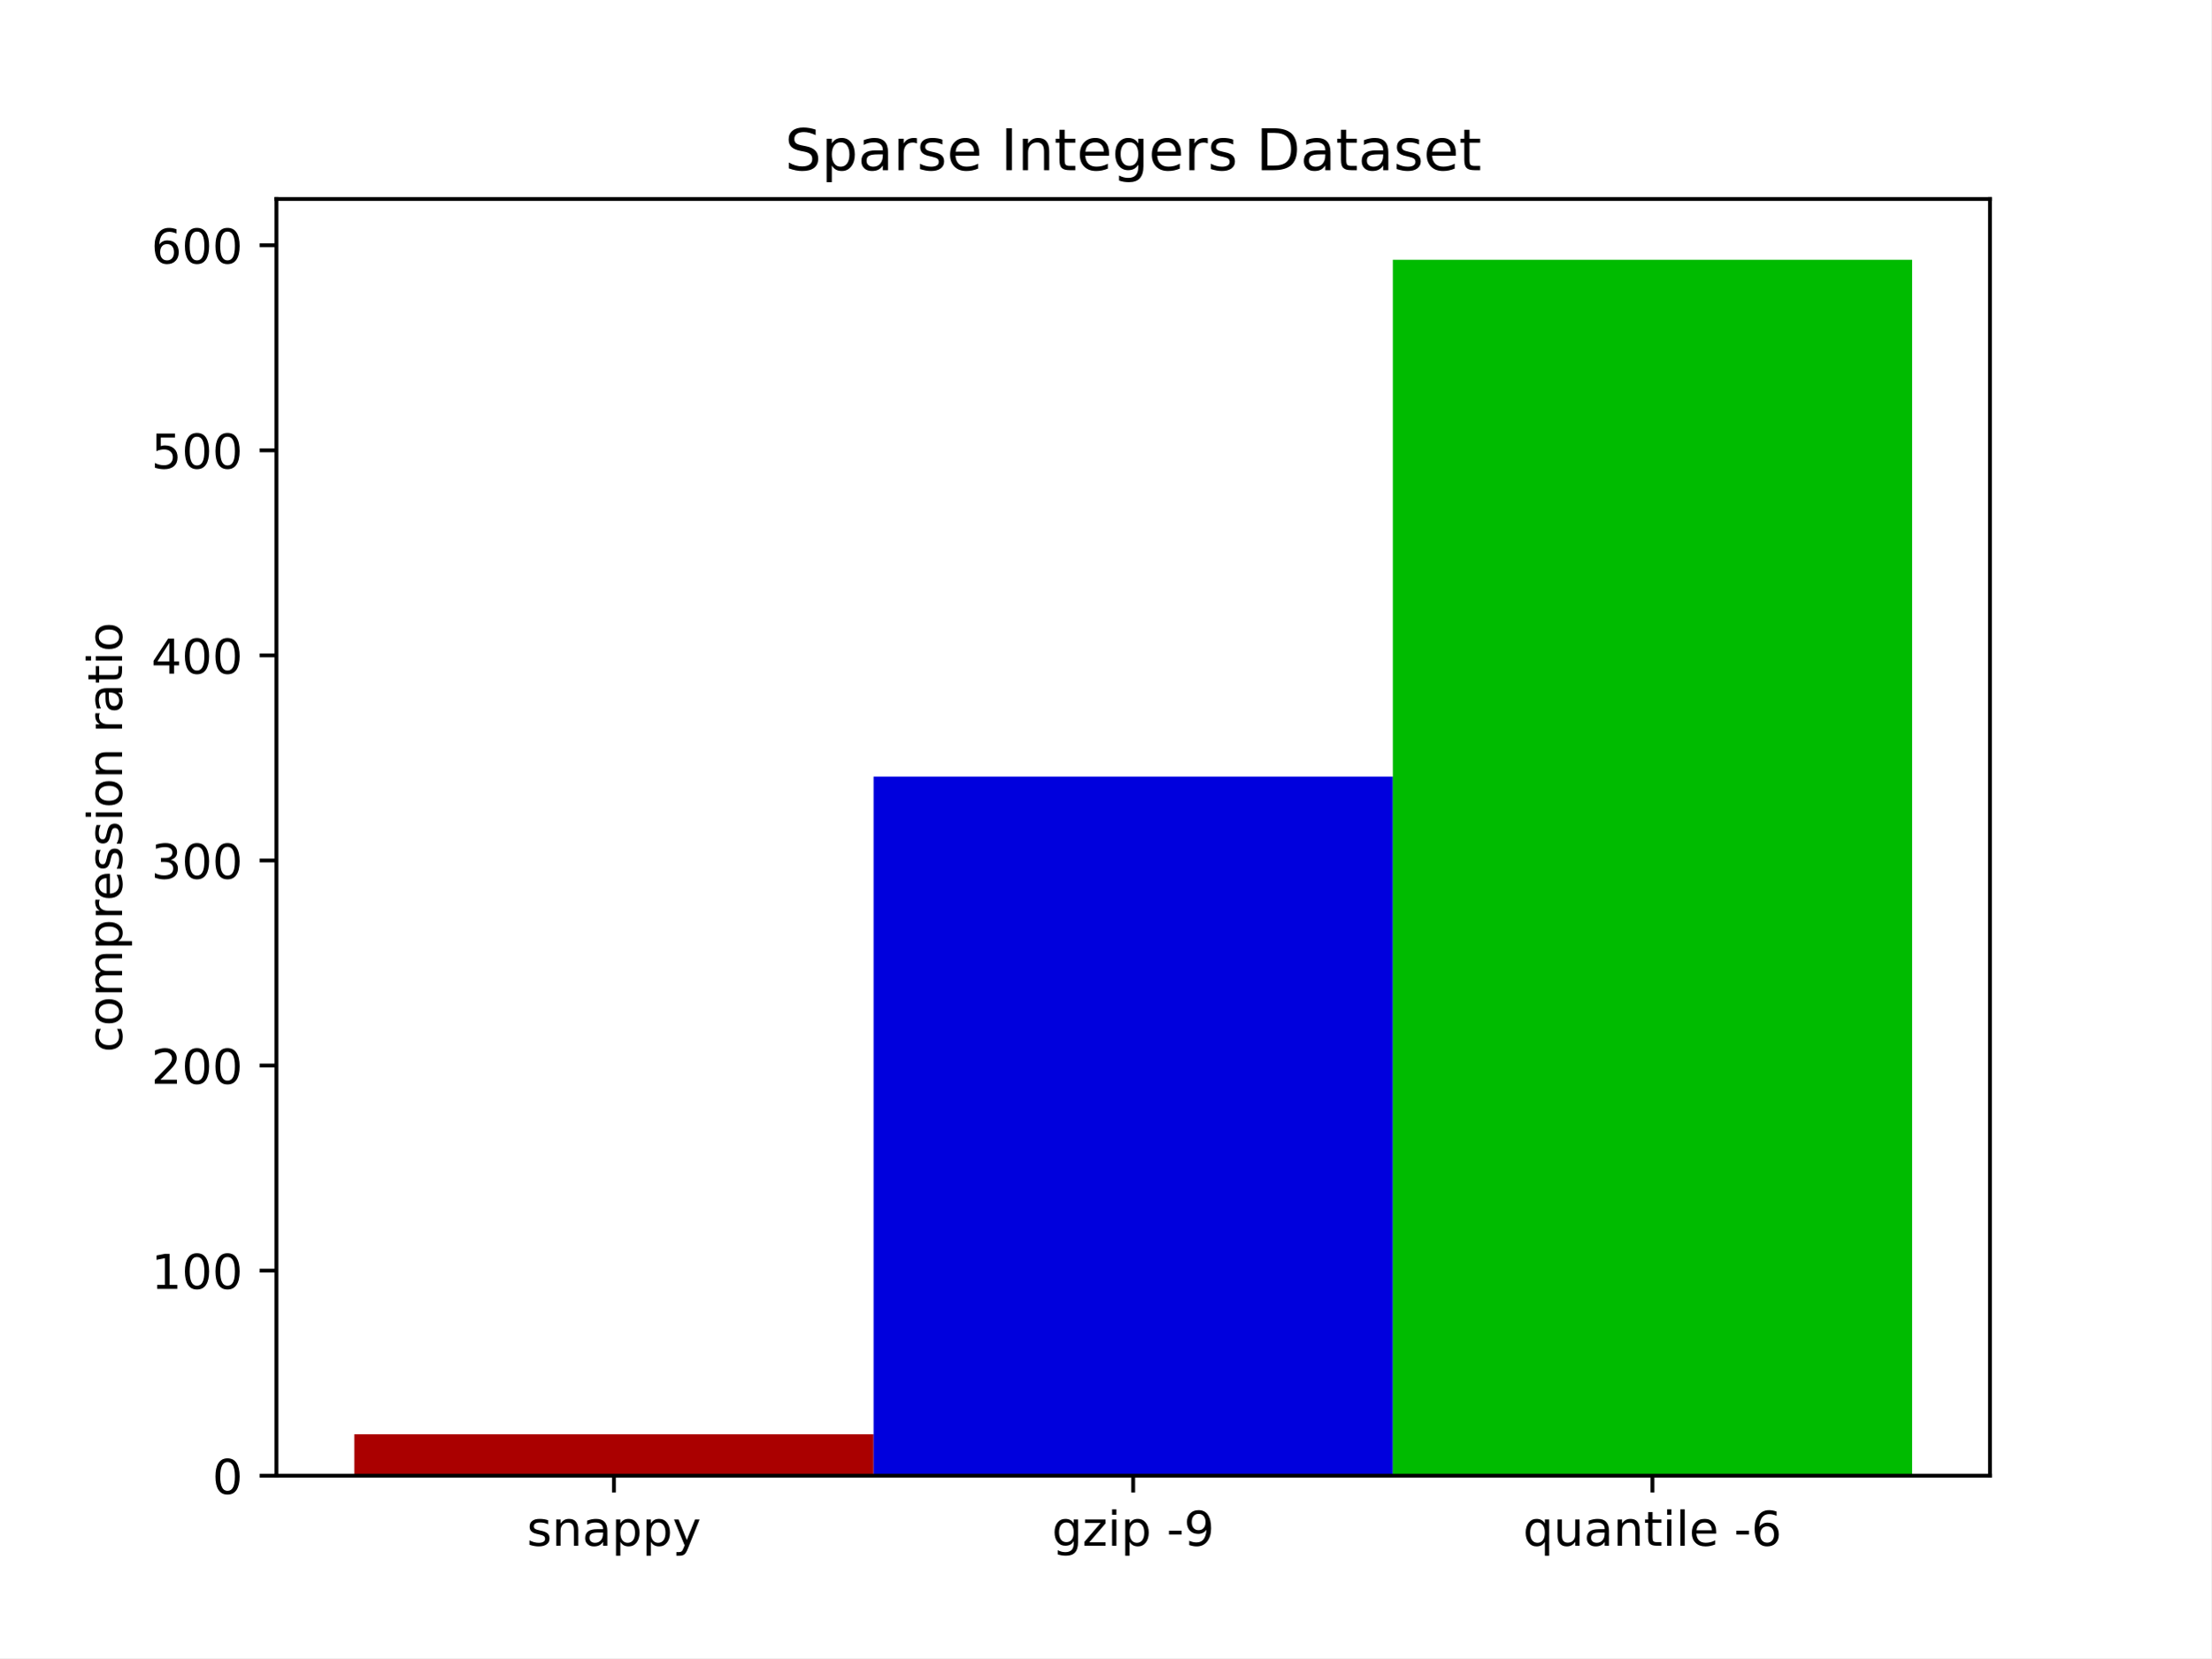
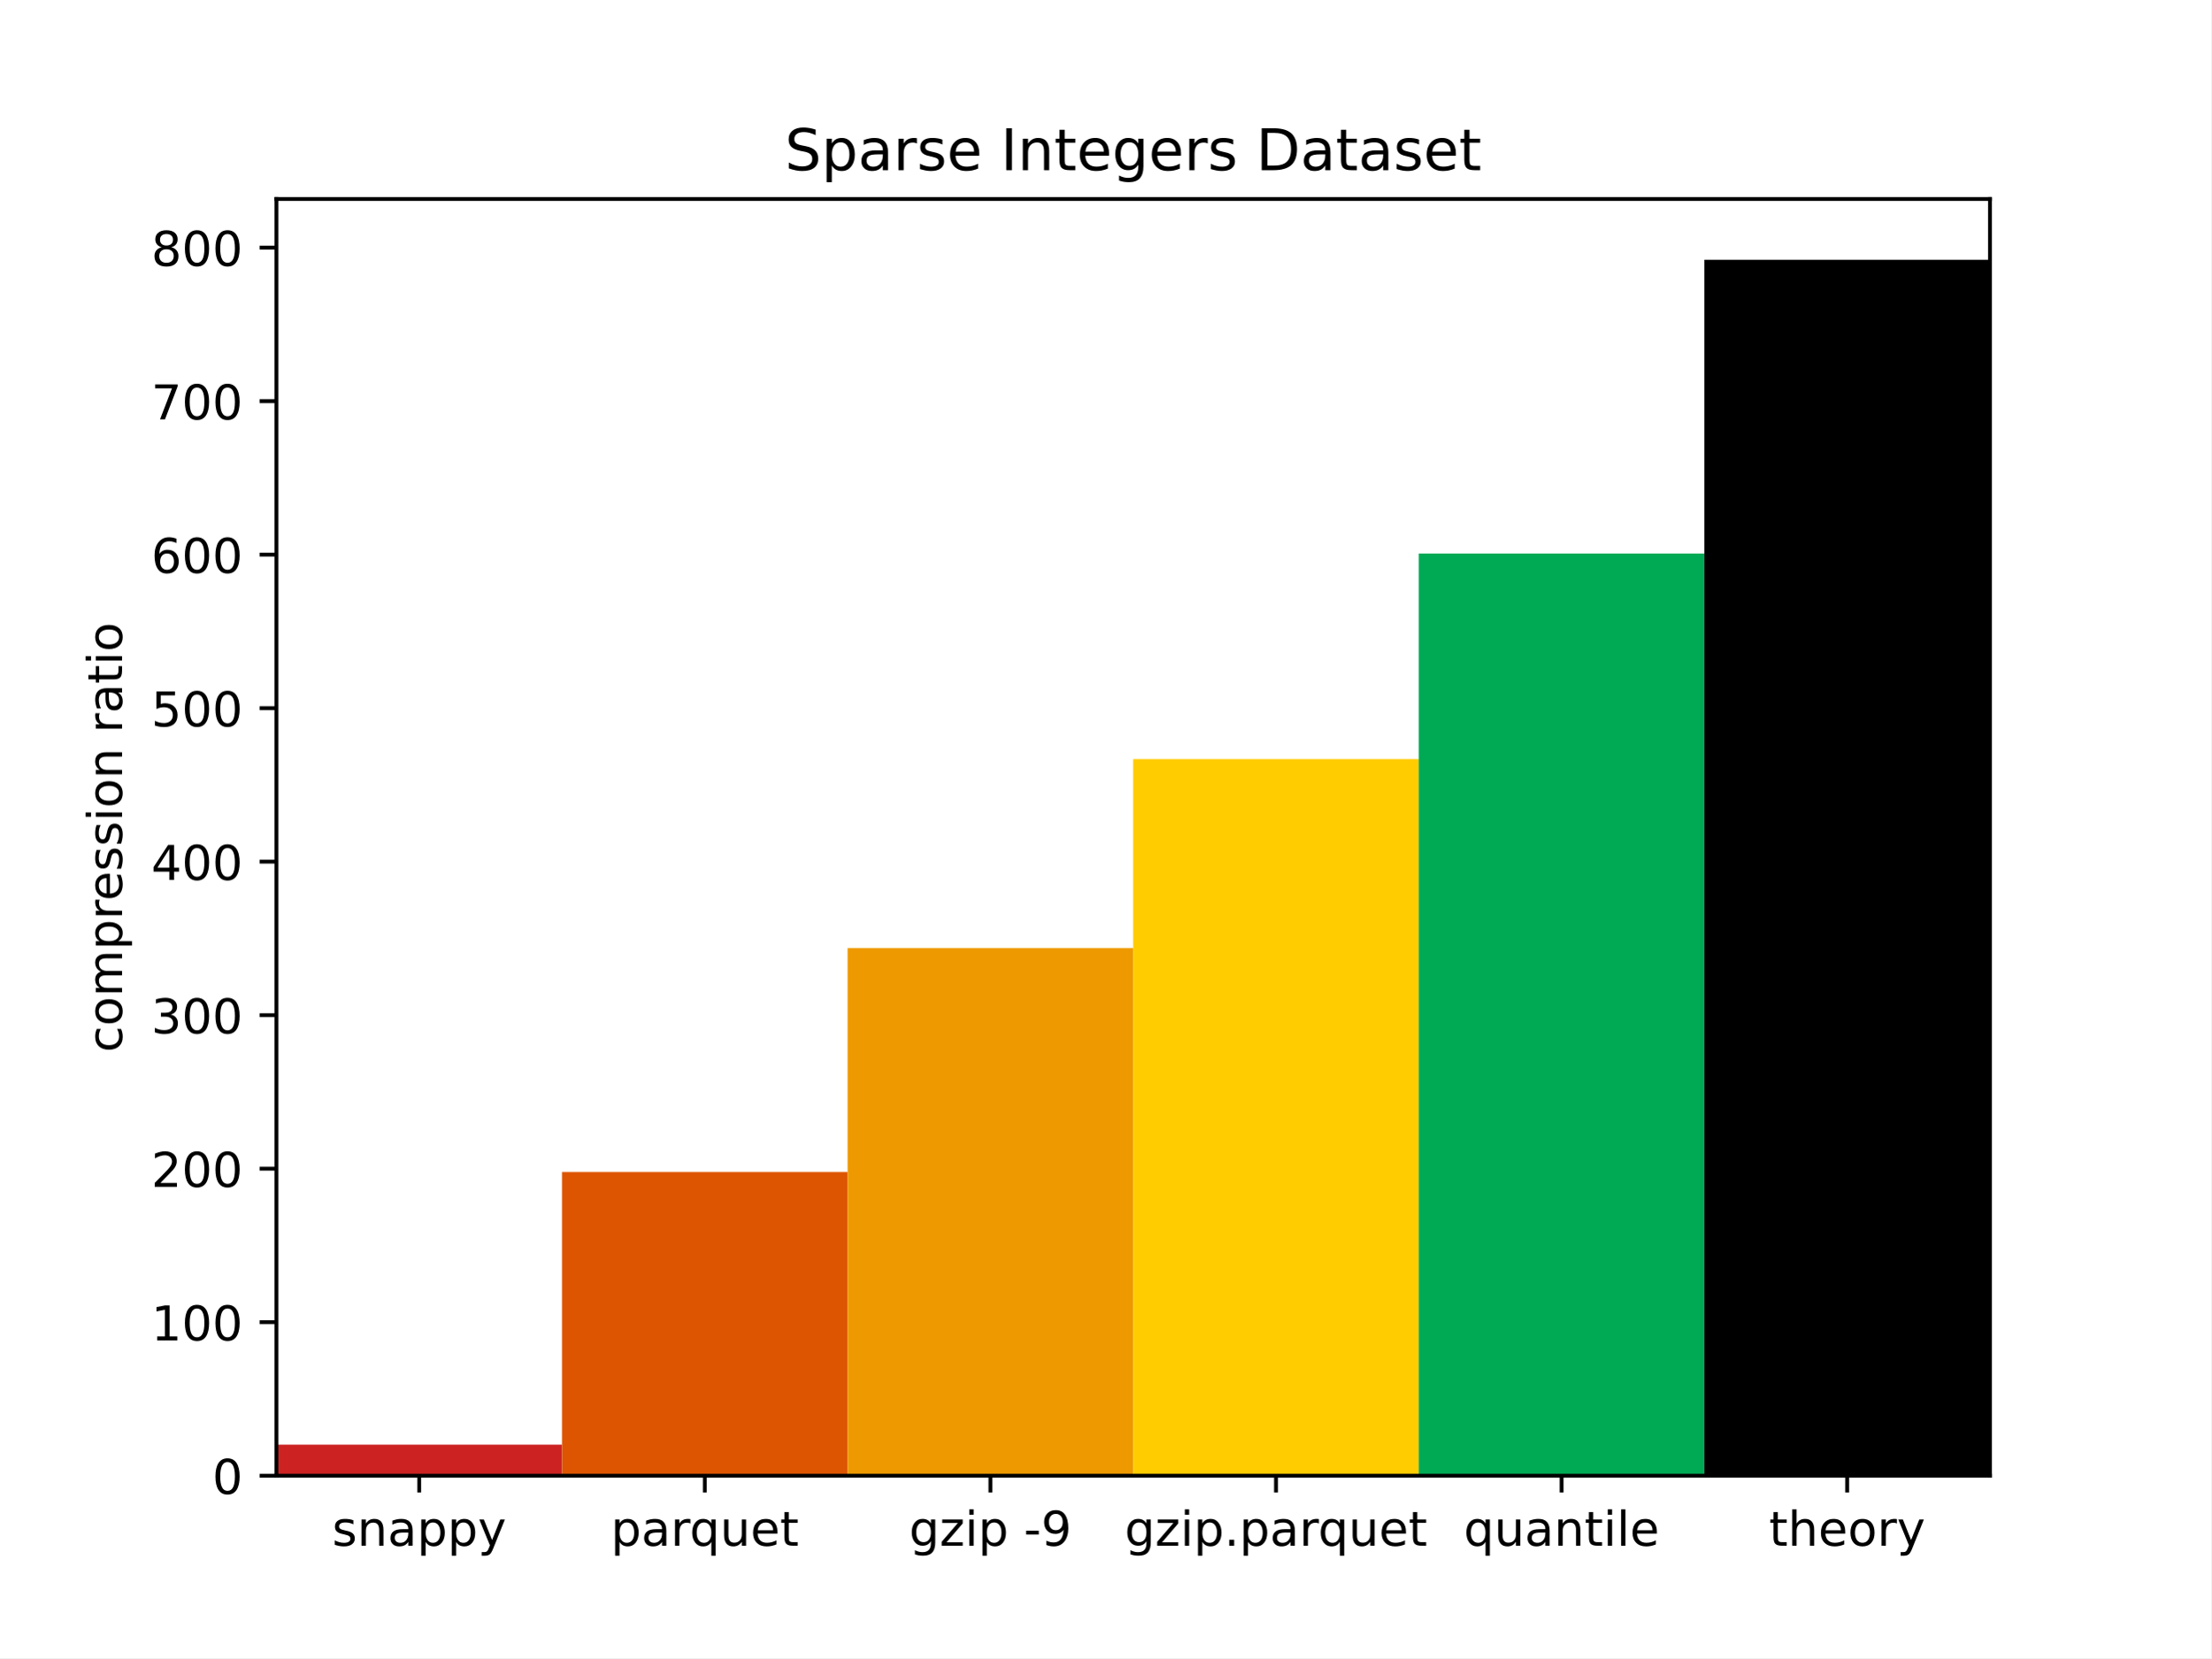
<svg xmlns="http://www.w3.org/2000/svg" xmlns:xlink="http://www.w3.org/1999/xlink" height="345.6pt" version="1.1" viewBox="0 0 460.8 345.6" width="460.8pt">
  <defs>
    <style type="text/css">*{stroke-linecap:butt;stroke-linejoin:round;}</style>
  </defs>
  <g id="figure_1">
    <g id="patch_1">
      <path d="M 0 345.6  L 460.8 345.6  L 460.8 0  L 0 0  z " style="fill:#ffffff;" />
    </g>
    <g id="axes_1">
      <g id="patch_2">
        <path d="M 57.6 307.584  L 414.72 307.584  L 414.72 41.472  L 57.6 41.472  z " style="fill:#ffffff;" />
      </g>
      <g id="patch_3">
-         <path clip-path="url(#pa00a9feb8c)" d="M 73.833 307.584  L 182.051 307.584  L 182.051 298.94  L 73.833 298.94  z " style="fill:#aa0000;" />
+         <path clip-path="url(#p5012a40f39)" d="M 57.6 307.584  L 117.12 307.584  L 117.12 301.109  L 57.6 301.109  z " style="fill:#cc2222;" />
      </g>
      <g id="patch_4">
-         <path clip-path="url(#pa00a9feb8c)" d="M 182.051 307.584  L 290.269 307.584  L 290.269 161.868  L 182.051 161.868  z " style="fill:#0000dd;" />
+         <path clip-path="url(#p5012a40f39)" d="M 117.12 307.584  L 176.64 307.584  L 176.64 244.285  L 117.12 244.285  z " style="fill:#dd5500;" />
      </g>
      <g id="patch_5">
-         <path clip-path="url(#pa00a9feb8c)" d="M 290.269 307.584  L 398.487 307.584  L 398.487 54.144  L 290.269 54.144  z " style="fill:#00bb00;" />
+         <path clip-path="url(#p5012a40f39)" d="M 176.64 307.584  L 236.16 307.584  L 236.16 197.62  L 176.64 197.62  z " style="fill:#ee9900;" />
+       </g>
+       <g id="patch_6">
+         <path clip-path="url(#p5012a40f39)" d="M 236.16 307.584  L 295.68 307.584  L 295.68 158.223  L 236.16 158.223  z " style="fill:#ffcc00;" />
+       </g>
+       <g id="patch_7">
+         <path clip-path="url(#p5012a40f39)" d="M 295.68 307.584  L 355.2 307.584  L 355.2 115.368  L 295.68 115.368  z " style="fill:#00aa55;" />
+       </g>
+       <g id="patch_8">
+         <path clip-path="url(#p5012a40f39)" d="M 355.2 307.584  L 414.72 307.584  L 414.72 54.144  L 355.2 54.144  z " />
      </g>
      <g id="matplotlib.axis_1">
        <g id="xtick_1">
          <g id="line2d_1">
            <defs>
-               <path d="M 0 0  L 0 3.5  " id="me9a89aac92" style="stroke:#000000;stroke-width:0.8;" />
+               <path d="M 0 0  L 0 3.5  " id="ma96f43f5fe" style="stroke:#000000;stroke-width:0.8;" />
            </defs>
            <g>
-               <use style="stroke:#000000;stroke-width:0.8;" x="127.942" xlink:href="#me9a89aac92" y="307.584" />
+               <use style="stroke:#000000;stroke-width:0.8;" x="87.36" xlink:href="#ma96f43f5fe" y="307.584" />
            </g>
          </g>
          <g id="text_1">
-             <g transform="translate(109.7965 322.1824)scale(0.1 -0.1)">
+             <g transform="translate(69.21469 322.1824)scale(0.1 -0.1)">
              <defs>
                <path d="M 2834 3397  L 2834 2853  Q 2591 2978 2328 3040  Q 2066 3103 1784 3103  Q 1356 3103 1142 2972  Q 928 2841 928 2578  Q 928 2378 1081 2264  Q 1234 2150 1697 2047  L 1894 2003  Q 2506 1872 2764 1633  Q 3022 1394 3022 966  Q 3022 478 2636 193  Q 2250 -91 1575 -91  Q 1294 -91 989 -36  Q 684 19 347 128  L 347 722  Q 666 556 975 473  Q 1284 391 1588 391  Q 1994 391 2212 530  Q 2431 669 2431 922  Q 2431 1156 2273 1281  Q 2116 1406 1581 1522  L 1381 1569  Q 847 1681 609 1914  Q 372 2147 372 2553  Q 372 3047 722 3315  Q 1072 3584 1716 3584  Q 2034 3584 2315 3537  Q 2597 3491 2834 3397  z " id="DejaVuSans-73" transform="scale(0.015625)" />
                <path d="M 3513 2113  L 3513 0  L 2938 0  L 2938 2094  Q 2938 2591 2744 2837  Q 2550 3084 2163 3084  Q 1697 3084 1428 2787  Q 1159 2491 1159 1978  L 1159 0  L 581 0  L 581 3500  L 1159 3500  L 1159 2956  Q 1366 3272 1645 3428  Q 1925 3584 2291 3584  Q 2894 3584 3203 3211  Q 3513 2838 3513 2113  z " id="DejaVuSans-6e" transform="scale(0.015625)" />
                <path d="M 2194 1759  Q 1497 1759 1228 1600  Q 959 1441 959 1056  Q 959 750 1161 570  Q 1363 391 1709 391  Q 2188 391 2477 730  Q 2766 1069 2766 1631  L 2766 1759  L 2194 1759  z M 3341 1997  L 3341 0  L 2766 0  L 2766 531  Q 2569 213 2275 61  Q 1981 -91 1556 -91  Q 1019 -91 701 211  Q 384 513 384 1019  Q 384 1609 779 1909  Q 1175 2209 1959 2209  L 2766 2209  L 2766 2266  Q 2766 2663 2505 2880  Q 2244 3097 1772 3097  Q 1472 3097 1187 3025  Q 903 2953 641 2809  L 641 3341  Q 956 3463 1253 3523  Q 1550 3584 1831 3584  Q 2591 3584 2966 3190  Q 3341 2797 3341 1997  z " id="DejaVuSans-61" transform="scale(0.015625)" />
                <path d="M 1159 525  L 1159 -1331  L 581 -1331  L 581 3500  L 1159 3500  L 1159 2969  Q 1341 3281 1617 3432  Q 1894 3584 2278 3584  Q 2916 3584 3314 3078  Q 3713 2572 3713 1747  Q 3713 922 3314 415  Q 2916 -91 2278 -91  Q 1894 -91 1617 61  Q 1341 213 1159 525  z M 3116 1747  Q 3116 2381 2855 2742  Q 2594 3103 2138 3103  Q 1681 3103 1420 2742  Q 1159 2381 1159 1747  Q 1159 1113 1420 752  Q 1681 391 2138 391  Q 2594 391 2855 752  Q 3116 1113 3116 1747  z " id="DejaVuSans-70" transform="scale(0.015625)" />
                <path d="M 2059 -325  Q 1816 -950 1584 -1140  Q 1353 -1331 966 -1331  L 506 -1331  L 506 -850  L 844 -850  Q 1081 -850 1212 -737  Q 1344 -625 1503 -206  L 1606 56  L 191 3500  L 800 3500  L 1894 763  L 2988 3500  L 3597 3500  L 2059 -325  z " id="DejaVuSans-79" transform="scale(0.015625)" />
              </defs>
              <use xlink:href="#DejaVuSans-73" />
              <use x="52.1" xlink:href="#DejaVuSans-6e" />
              <use x="115.479" xlink:href="#DejaVuSans-61" />
              <use x="176.758" xlink:href="#DejaVuSans-70" />
              <use x="240.234" xlink:href="#DejaVuSans-70" />
              <use x="303.711" xlink:href="#DejaVuSans-79" />
            </g>
          </g>
        </g>
        <g id="xtick_2">
          <g id="line2d_2">
            <g>
-               <use style="stroke:#000000;stroke-width:0.8;" x="236.16" xlink:href="#me9a89aac92" y="307.584" />
+               <use style="stroke:#000000;stroke-width:0.8;" x="146.88" xlink:href="#ma96f43f5fe" y="307.584" />
            </g>
          </g>
          <g id="text_2">
-             <g transform="translate(219.2241 322.1824)scale(0.1 -0.1)">
+             <g transform="translate(127.2941 322.1824)scale(0.1 -0.1)">
+               <defs>
+                 <path d="M 2631 2963  Q 2534 3019 2420 3045  Q 2306 3072 2169 3072  Q 1681 3072 1420 2755  Q 1159 2438 1159 1844  L 1159 0  L 581 0  L 581 3500  L 1159 3500  L 1159 2956  Q 1341 3275 1631 3429  Q 1922 3584 2338 3584  Q 2397 3584 2469 3576  Q 2541 3569 2628 3553  L 2631 2963  z " id="DejaVuSans-72" transform="scale(0.015625)" />
+                 <path d="M 947 1747  Q 947 1113 1208 752  Q 1469 391 1925 391  Q 2381 391 2643 752  Q 2906 1113 2906 1747  Q 2906 2381 2643 2742  Q 2381 3103 1925 3103  Q 1469 3103 1208 2742  Q 947 2381 947 1747  z M 2906 525  Q 2725 213 2448 61  Q 2172 -91 1784 -91  Q 1150 -91 751 415  Q 353 922 353 1747  Q 353 2572 751 3078  Q 1150 3584 1784 3584  Q 2172 3584 2448 3432  Q 2725 3281 2906 2969  L 2906 3500  L 3481 3500  L 3481 -1331  L 2906 -1331  L 2906 525  z " id="DejaVuSans-71" transform="scale(0.015625)" />
+                 <path d="M 544 1381  L 544 3500  L 1119 3500  L 1119 1403  Q 1119 906 1312 657  Q 1506 409 1894 409  Q 2359 409 2629 706  Q 2900 1003 2900 1516  L 2900 3500  L 3475 3500  L 3475 0  L 2900 0  L 2900 538  Q 2691 219 2414 64  Q 2138 -91 1772 -91  Q 1169 -91 856 284  Q 544 659 544 1381  z M 1991 3584  L 1991 3584  z " id="DejaVuSans-75" transform="scale(0.015625)" />
+                 <path d="M 3597 1894  L 3597 1613  L 953 1613  Q 991 1019 1311 708  Q 1631 397 2203 397  Q 2534 397 2845 478  Q 3156 559 3463 722  L 3463 178  Q 3153 47 2828 -22  Q 2503 -91 2169 -91  Q 1331 -91 842 396  Q 353 884 353 1716  Q 353 2575 817 3079  Q 1281 3584 2069 3584  Q 2775 3584 3186 3129  Q 3597 2675 3597 1894  z M 3022 2063  Q 3016 2534 2758 2815  Q 2500 3097 2075 3097  Q 1594 3097 1305 2825  Q 1016 2553 972 2059  L 3022 2063  z " id="DejaVuSans-65" transform="scale(0.015625)" />
+                 <path d="M 1172 4494  L 1172 3500  L 2356 3500  L 2356 3053  L 1172 3053  L 1172 1153  Q 1172 725 1289 603  Q 1406 481 1766 481  L 2356 481  L 2356 0  L 1766 0  Q 1100 0 847 248  Q 594 497 594 1153  L 594 3053  L 172 3053  L 172 3500  L 594 3500  L 594 4494  L 1172 4494  z " id="DejaVuSans-74" transform="scale(0.015625)" />
+               </defs>
+               <use xlink:href="#DejaVuSans-70" />
+               <use x="63.477" xlink:href="#DejaVuSans-61" />
+               <use x="124.756" xlink:href="#DejaVuSans-72" />
+               <use x="164.119" xlink:href="#DejaVuSans-71" />
+               <use x="227.596" xlink:href="#DejaVuSans-75" />
+               <use x="290.975" xlink:href="#DejaVuSans-65" />
+               <use x="352.498" xlink:href="#DejaVuSans-74" />
+             </g>
+           </g>
+         </g>
+         <g id="xtick_3">
+           <g id="line2d_3">
+             <g>
+               <use style="stroke:#000000;stroke-width:0.8;" x="206.4" xlink:href="#ma96f43f5fe" y="307.584" />
+             </g>
+           </g>
+           <g id="text_3">
+             <g transform="translate(189.4641 322.1824)scale(0.1 -0.1)">
              <defs>
                <path d="M 2906 1791  Q 2906 2416 2648 2759  Q 2391 3103 1925 3103  Q 1463 3103 1205 2759  Q 947 2416 947 1791  Q 947 1169 1205 825  Q 1463 481 1925 481  Q 2391 481 2648 825  Q 2906 1169 2906 1791  z M 3481 434  Q 3481 -459 3084 -895  Q 2688 -1331 1869 -1331  Q 1566 -1331 1297 -1286  Q 1028 -1241 775 -1147  L 775 -588  Q 1028 -725 1275 -790  Q 1522 -856 1778 -856  Q 2344 -856 2625 -561  Q 2906 -266 2906 331  L 2906 616  Q 2728 306 2450 153  Q 2172 0 1784 0  Q 1141 0 747 490  Q 353 981 353 1791  Q 353 2603 747 3093  Q 1141 3584 1784 3584  Q 2172 3584 2450 3431  Q 2728 3278 2906 2969  L 2906 3500  L 3481 3500  L 3481 434  z " id="DejaVuSans-67" transform="scale(0.015625)" />
                <path d="M 353 3500  L 3084 3500  L 3084 2975  L 922 459  L 3084 459  L 3084 0  L 275 0  L 275 525  L 2438 3041  L 353 3041  L 353 3500  z " id="DejaVuSans-7a" transform="scale(0.015625)" />
                <path d="M 603 3500  L 1178 3500  L 1178 0  L 603 0  L 603 3500  z M 603 4863  L 1178 4863  L 1178 4134  L 603 4134  L 603 4863  z " id="DejaVuSans-69" transform="scale(0.015625)" />
                <path id="DejaVuSans-20" transform="scale(0.015625)" />
                <path d="M 313 2009  L 1997 2009  L 1997 1497  L 313 1497  L 313 2009  z " id="DejaVuSans-2d" transform="scale(0.015625)" />
                <path d="M 703 97  L 703 672  Q 941 559 1184 500  Q 1428 441 1663 441  Q 2288 441 2617 861  Q 2947 1281 2994 2138  Q 2813 1869 2534 1725  Q 2256 1581 1919 1581  Q 1219 1581 811 2004  Q 403 2428 403 3163  Q 403 3881 828 4315  Q 1253 4750 1959 4750  Q 2769 4750 3195 4129  Q 3622 3509 3622 2328  Q 3622 1225 3098 567  Q 2575 -91 1691 -91  Q 1453 -91 1209 -44  Q 966 3 703 97  z M 1959 2075  Q 2384 2075 2632 2365  Q 2881 2656 2881 3163  Q 2881 3666 2632 3958  Q 2384 4250 1959 4250  Q 1534 4250 1286 3958  Q 1038 3666 1038 3163  Q 1038 2656 1286 2365  Q 1534 2075 1959 2075  z " id="DejaVuSans-39" transform="scale(0.015625)" />
              </defs>
              <use xlink:href="#DejaVuSans-67" />
              <use x="63.477" xlink:href="#DejaVuSans-7a" />
              <use x="115.967" xlink:href="#DejaVuSans-69" />
              <use x="143.75" xlink:href="#DejaVuSans-70" />
              <use x="207.227" xlink:href="#DejaVuSans-20" />
              <use x="239.014" xlink:href="#DejaVuSans-2d" />
              <use x="275.098" xlink:href="#DejaVuSans-39" />
            </g>
          </g>
        </g>
-         <g id="xtick_3">
-           <g id="line2d_3">
-             <g>
-               <use style="stroke:#000000;stroke-width:0.8;" x="344.378" xlink:href="#me9a89aac92" y="307.584" />
-             </g>
-           </g>
-           <g id="text_3">
-             <g transform="translate(317.4133 322.1824)scale(0.1 -0.1)">
-               <defs>
-                 <path d="M 947 1747  Q 947 1113 1208 752  Q 1469 391 1925 391  Q 2381 391 2643 752  Q 2906 1113 2906 1747  Q 2906 2381 2643 2742  Q 2381 3103 1925 3103  Q 1469 3103 1208 2742  Q 947 2381 947 1747  z M 2906 525  Q 2725 213 2448 61  Q 2172 -91 1784 -91  Q 1150 -91 751 415  Q 353 922 353 1747  Q 353 2572 751 3078  Q 1150 3584 1784 3584  Q 2172 3584 2448 3432  Q 2725 3281 2906 2969  L 2906 3500  L 3481 3500  L 3481 -1331  L 2906 -1331  L 2906 525  z " id="DejaVuSans-71" transform="scale(0.015625)" />
-                 <path d="M 544 1381  L 544 3500  L 1119 3500  L 1119 1403  Q 1119 906 1312 657  Q 1506 409 1894 409  Q 2359 409 2629 706  Q 2900 1003 2900 1516  L 2900 3500  L 3475 3500  L 3475 0  L 2900 0  L 2900 538  Q 2691 219 2414 64  Q 2138 -91 1772 -91  Q 1169 -91 856 284  Q 544 659 544 1381  z M 1991 3584  L 1991 3584  z " id="DejaVuSans-75" transform="scale(0.015625)" />
-                 <path d="M 1172 4494  L 1172 3500  L 2356 3500  L 2356 3053  L 1172 3053  L 1172 1153  Q 1172 725 1289 603  Q 1406 481 1766 481  L 2356 481  L 2356 0  L 1766 0  Q 1100 0 847 248  Q 594 497 594 1153  L 594 3053  L 172 3053  L 172 3500  L 594 3500  L 594 4494  L 1172 4494  z " id="DejaVuSans-74" transform="scale(0.015625)" />
+         <g id="xtick_4">
+           <g id="line2d_4">
+             <g>
+               <use style="stroke:#000000;stroke-width:0.8;" x="265.92" xlink:href="#ma96f43f5fe" y="307.584" />
+             </g>
+           </g>
+           <g id="text_4">
+             <g transform="translate(234.3833 322.1824)scale(0.1 -0.1)">
+               <defs>
+                 <path d="M 684 794  L 1344 794  L 1344 0  L 684 0  L 684 794  z " id="DejaVuSans-2e" transform="scale(0.015625)" />
+               </defs>
+               <use xlink:href="#DejaVuSans-67" />
+               <use x="63.477" xlink:href="#DejaVuSans-7a" />
+               <use x="115.967" xlink:href="#DejaVuSans-69" />
+               <use x="143.75" xlink:href="#DejaVuSans-70" />
+               <use x="207.227" xlink:href="#DejaVuSans-2e" />
+               <use x="239.014" xlink:href="#DejaVuSans-70" />
+               <use x="302.49" xlink:href="#DejaVuSans-61" />
+               <use x="363.77" xlink:href="#DejaVuSans-72" />
+               <use x="403.133" xlink:href="#DejaVuSans-71" />
+               <use x="466.609" xlink:href="#DejaVuSans-75" />
+               <use x="529.988" xlink:href="#DejaVuSans-65" />
+               <use x="591.512" xlink:href="#DejaVuSans-74" />
+             </g>
+           </g>
+         </g>
+         <g id="xtick_5">
+           <g id="line2d_5">
+             <g>
+               <use style="stroke:#000000;stroke-width:0.8;" x="325.44" xlink:href="#ma96f43f5fe" y="307.584" />
+             </g>
+           </g>
+           <g id="text_5">
+             <g transform="translate(305.0494 322.1824)scale(0.1 -0.1)">
+               <defs>
                <path d="M 603 4863  L 1178 4863  L 1178 0  L 603 0  L 603 4863  z " id="DejaVuSans-6c" transform="scale(0.015625)" />
-                 <path d="M 3597 1894  L 3597 1613  L 953 1613  Q 991 1019 1311 708  Q 1631 397 2203 397  Q 2534 397 2845 478  Q 3156 559 3463 722  L 3463 178  Q 3153 47 2828 -22  Q 2503 -91 2169 -91  Q 1331 -91 842 396  Q 353 884 353 1716  Q 353 2575 817 3079  Q 1281 3584 2069 3584  Q 2775 3584 3186 3129  Q 3597 2675 3597 1894  z M 3022 2063  Q 3016 2534 2758 2815  Q 2500 3097 2075 3097  Q 1594 3097 1305 2825  Q 1016 2553 972 2059  L 3022 2063  z " id="DejaVuSans-65" transform="scale(0.015625)" />
-                 <path d="M 2113 2584  Q 1688 2584 1439 2293  Q 1191 2003 1191 1497  Q 1191 994 1439 701  Q 1688 409 2113 409  Q 2538 409 2786 701  Q 3034 994 3034 1497  Q 3034 2003 2786 2293  Q 2538 2584 2113 2584  z M 3366 4563  L 3366 3988  Q 3128 4100 2886 4159  Q 2644 4219 2406 4219  Q 1781 4219 1451 3797  Q 1122 3375 1075 2522  Q 1259 2794 1537 2939  Q 1816 3084 2150 3084  Q 2853 3084 3261 2657  Q 3669 2231 3669 1497  Q 3669 778 3244 343  Q 2819 -91 2113 -91  Q 1303 -91 875 529  Q 447 1150 447 2328  Q 447 3434 972 4092  Q 1497 4750 2381 4750  Q 2619 4750 2861 4703  Q 3103 4656 3366 4563  z " id="DejaVuSans-36" transform="scale(0.015625)" />
              </defs>
              <use xlink:href="#DejaVuSans-71" />
              <use x="63.477" xlink:href="#DejaVuSans-75" />
              <use x="126.855" xlink:href="#DejaVuSans-61" />
              <use x="188.135" xlink:href="#DejaVuSans-6e" />
              <use x="251.514" xlink:href="#DejaVuSans-74" />
              <use x="290.723" xlink:href="#DejaVuSans-69" />
              <use x="318.506" xlink:href="#DejaVuSans-6c" />
              <use x="346.289" xlink:href="#DejaVuSans-65" />
-               <use x="407.812" xlink:href="#DejaVuSans-20" />
-               <use x="439.6" xlink:href="#DejaVuSans-2d" />
-               <use x="475.684" xlink:href="#DejaVuSans-36" />
+             </g>
+           </g>
+         </g>
+         <g id="xtick_6">
+           <g id="line2d_6">
+             <g>
+               <use style="stroke:#000000;stroke-width:0.8;" x="384.96" xlink:href="#ma96f43f5fe" y="307.584" />
+             </g>
+           </g>
+           <g id="text_6">
+             <g transform="translate(368.6803 322.1824)scale(0.1 -0.1)">
+               <defs>
+                 <path d="M 3513 2113  L 3513 0  L 2938 0  L 2938 2094  Q 2938 2591 2744 2837  Q 2550 3084 2163 3084  Q 1697 3084 1428 2787  Q 1159 2491 1159 1978  L 1159 0  L 581 0  L 581 4863  L 1159 4863  L 1159 2956  Q 1366 3272 1645 3428  Q 1925 3584 2291 3584  Q 2894 3584 3203 3211  Q 3513 2838 3513 2113  z " id="DejaVuSans-68" transform="scale(0.015625)" />
+                 <path d="M 1959 3097  Q 1497 3097 1228 2736  Q 959 2375 959 1747  Q 959 1119 1226 758  Q 1494 397 1959 397  Q 2419 397 2687 759  Q 2956 1122 2956 1747  Q 2956 2369 2687 2733  Q 2419 3097 1959 3097  z M 1959 3584  Q 2709 3584 3137 3096  Q 3566 2609 3566 1747  Q 3566 888 3137 398  Q 2709 -91 1959 -91  Q 1206 -91 779 398  Q 353 888 353 1747  Q 353 2609 779 3096  Q 1206 3584 1959 3584  z " id="DejaVuSans-6f" transform="scale(0.015625)" />
+               </defs>
+               <use xlink:href="#DejaVuSans-74" />
+               <use x="39.209" xlink:href="#DejaVuSans-68" />
+               <use x="102.588" xlink:href="#DejaVuSans-65" />
+               <use x="164.111" xlink:href="#DejaVuSans-6f" />
+               <use x="225.293" xlink:href="#DejaVuSans-72" />
+               <use x="266.406" xlink:href="#DejaVuSans-79" />
            </g>
          </g>
        </g>
      </g>
      <g id="matplotlib.axis_2">
        <g id="ytick_1">
-           <g id="line2d_4">
+           <g id="line2d_7">
            <defs>
-               <path d="M 0 0  L -3.5 0  " id="md316c7a190" style="stroke:#000000;stroke-width:0.8;" />
+               <path d="M 0 0  L -3.5 0  " id="m05b647e2d3" style="stroke:#000000;stroke-width:0.8;" />
            </defs>
            <g>
-               <use style="stroke:#000000;stroke-width:0.8;" x="57.6" xlink:href="#md316c7a190" y="307.584" />
-             </g>
-           </g>
-           <g id="text_4">
+               <use style="stroke:#000000;stroke-width:0.8;" x="57.6" xlink:href="#m05b647e2d3" y="307.584" />
+             </g>
+           </g>
+           <g id="text_7">
            <g transform="translate(44.2375 311.3832)scale(0.1 -0.1)">
              <defs>
                <path d="M 2034 4250  Q 1547 4250 1301 3770  Q 1056 3291 1056 2328  Q 1056 1369 1301 889  Q 1547 409 2034 409  Q 2525 409 2770 889  Q 3016 1369 3016 2328  Q 3016 3291 2770 3770  Q 2525 4250 2034 4250  z M 2034 4750  Q 2819 4750 3233 4129  Q 3647 3509 3647 2328  Q 3647 1150 3233 529  Q 2819 -91 2034 -91  Q 1250 -91 836 529  Q 422 1150 422 2328  Q 422 3509 836 4129  Q 1250 4750 2034 4750  z " id="DejaVuSans-30" transform="scale(0.015625)" />
              </defs>
              <use xlink:href="#DejaVuSans-30" />
            </g>
          </g>
        </g>
        <g id="ytick_2">
-           <g id="line2d_5">
-             <g>
-               <use style="stroke:#000000;stroke-width:0.8;" x="57.6" xlink:href="#md316c7a190" y="264.838" />
-             </g>
-           </g>
-           <g id="text_5">
-             <g transform="translate(31.5125 268.6374)scale(0.1 -0.1)">
+           <g id="line2d_8">
+             <g>
+               <use style="stroke:#000000;stroke-width:0.8;" x="57.6" xlink:href="#m05b647e2d3" y="275.587" />
+             </g>
+           </g>
+           <g id="text_8">
+             <g transform="translate(31.5125 279.3864)scale(0.1 -0.1)">
              <defs>
                <path d="M 794 531  L 1825 531  L 1825 4091  L 703 3866  L 703 4441  L 1819 4666  L 2450 4666  L 2450 531  L 3481 531  L 3481 0  L 794 0  L 794 531  z " id="DejaVuSans-31" transform="scale(0.015625)" />
              </defs>
              <use xlink:href="#DejaVuSans-31" />
              <use x="63.623" xlink:href="#DejaVuSans-30" />
              <use x="127.246" xlink:href="#DejaVuSans-30" />
            </g>
          </g>
        </g>
        <g id="ytick_3">
-           <g id="line2d_6">
-             <g>
-               <use style="stroke:#000000;stroke-width:0.8;" x="57.6" xlink:href="#md316c7a190" y="222.092" />
-             </g>
-           </g>
-           <g id="text_6">
-             <g transform="translate(31.5125 225.8916)scale(0.1 -0.1)">
+           <g id="line2d_9">
+             <g>
+               <use style="stroke:#000000;stroke-width:0.8;" x="57.6" xlink:href="#m05b647e2d3" y="243.59" />
+             </g>
+           </g>
+           <g id="text_9">
+             <g transform="translate(31.5125 247.3896)scale(0.1 -0.1)">
              <defs>
                <path d="M 1228 531  L 3431 531  L 3431 0  L 469 0  L 469 531  Q 828 903 1448 1529  Q 2069 2156 2228 2338  Q 2531 2678 2651 2914  Q 2772 3150 2772 3378  Q 2772 3750 2511 3984  Q 2250 4219 1831 4219  Q 1534 4219 1204 4116  Q 875 4013 500 3803  L 500 4441  Q 881 4594 1212 4672  Q 1544 4750 1819 4750  Q 2544 4750 2975 4387  Q 3406 4025 3406 3419  Q 3406 3131 3298 2873  Q 3191 2616 2906 2266  Q 2828 2175 2409 1742  Q 1991 1309 1228 531  z " id="DejaVuSans-32" transform="scale(0.015625)" />
              </defs>
              <use xlink:href="#DejaVuSans-32" />
              <use x="63.623" xlink:href="#DejaVuSans-30" />
              <use x="127.246" xlink:href="#DejaVuSans-30" />
            </g>
          </g>
        </g>
        <g id="ytick_4">
-           <g id="line2d_7">
-             <g>
-               <use style="stroke:#000000;stroke-width:0.8;" x="57.6" xlink:href="#md316c7a190" y="179.347" />
-             </g>
-           </g>
-           <g id="text_7">
-             <g transform="translate(31.5125 183.1457)scale(0.1 -0.1)">
+           <g id="line2d_10">
+             <g>
+               <use style="stroke:#000000;stroke-width:0.8;" x="57.6" xlink:href="#m05b647e2d3" y="211.594" />
+             </g>
+           </g>
+           <g id="text_10">
+             <g transform="translate(31.5125 215.3928)scale(0.1 -0.1)">
              <defs>
                <path d="M 2597 2516  Q 3050 2419 3304 2112  Q 3559 1806 3559 1356  Q 3559 666 3084 287  Q 2609 -91 1734 -91  Q 1441 -91 1130 -33  Q 819 25 488 141  L 488 750  Q 750 597 1062 519  Q 1375 441 1716 441  Q 2309 441 2620 675  Q 2931 909 2931 1356  Q 2931 1769 2642 2001  Q 2353 2234 1838 2234  L 1294 2234  L 1294 2753  L 1863 2753  Q 2328 2753 2575 2939  Q 2822 3125 2822 3475  Q 2822 3834 2567 4026  Q 2313 4219 1838 4219  Q 1578 4219 1281 4162  Q 984 4106 628 3988  L 628 4550  Q 988 4650 1302 4700  Q 1616 4750 1894 4750  Q 2613 4750 3031 4423  Q 3450 4097 3450 3541  Q 3450 3153 3228 2886  Q 3006 2619 2597 2516  z " id="DejaVuSans-33" transform="scale(0.015625)" />
              </defs>
              <use xlink:href="#DejaVuSans-33" />
              <use x="63.623" xlink:href="#DejaVuSans-30" />
              <use x="127.246" xlink:href="#DejaVuSans-30" />
            </g>
          </g>
        </g>
        <g id="ytick_5">
-           <g id="line2d_8">
-             <g>
-               <use style="stroke:#000000;stroke-width:0.8;" x="57.6" xlink:href="#md316c7a190" y="136.601" />
-             </g>
-           </g>
-           <g id="text_8">
-             <g transform="translate(31.5125 140.3999)scale(0.1 -0.1)">
+           <g id="line2d_11">
+             <g>
+               <use style="stroke:#000000;stroke-width:0.8;" x="57.6" xlink:href="#m05b647e2d3" y="179.597" />
+             </g>
+           </g>
+           <g id="text_11">
+             <g transform="translate(31.5125 183.396)scale(0.1 -0.1)">
              <defs>
                <path d="M 2419 4116  L 825 1625  L 2419 1625  L 2419 4116  z M 2253 4666  L 3047 4666  L 3047 1625  L 3713 1625  L 3713 1100  L 3047 1100  L 3047 0  L 2419 0  L 2419 1100  L 313 1100  L 313 1709  L 2253 4666  z " id="DejaVuSans-34" transform="scale(0.015625)" />
              </defs>
              <use xlink:href="#DejaVuSans-34" />
              <use x="63.623" xlink:href="#DejaVuSans-30" />
              <use x="127.246" xlink:href="#DejaVuSans-30" />
            </g>
          </g>
        </g>
        <g id="ytick_6">
-           <g id="line2d_9">
-             <g>
-               <use style="stroke:#000000;stroke-width:0.8;" x="57.6" xlink:href="#md316c7a190" y="93.855" />
-             </g>
-           </g>
-           <g id="text_9">
-             <g transform="translate(31.5125 97.6541)scale(0.1 -0.1)">
+           <g id="line2d_12">
+             <g>
+               <use style="stroke:#000000;stroke-width:0.8;" x="57.6" xlink:href="#m05b647e2d3" y="147.6" />
+             </g>
+           </g>
+           <g id="text_12">
+             <g transform="translate(31.5125 151.3992)scale(0.1 -0.1)">
              <defs>
                <path d="M 691 4666  L 3169 4666  L 3169 4134  L 1269 4134  L 1269 2991  Q 1406 3038 1543 3061  Q 1681 3084 1819 3084  Q 2600 3084 3056 2656  Q 3513 2228 3513 1497  Q 3513 744 3044 326  Q 2575 -91 1722 -91  Q 1428 -91 1123 -41  Q 819 9 494 109  L 494 744  Q 775 591 1075 516  Q 1375 441 1709 441  Q 2250 441 2565 725  Q 2881 1009 2881 1497  Q 2881 1984 2565 2268  Q 2250 2553 1709 2553  Q 1456 2553 1204 2497  Q 953 2441 691 2322  L 691 4666  z " id="DejaVuSans-35" transform="scale(0.015625)" />
              </defs>
              <use xlink:href="#DejaVuSans-35" />
              <use x="63.623" xlink:href="#DejaVuSans-30" />
              <use x="127.246" xlink:href="#DejaVuSans-30" />
            </g>
          </g>
        </g>
        <g id="ytick_7">
-           <g id="line2d_10">
-             <g>
-               <use style="stroke:#000000;stroke-width:0.8;" x="57.6" xlink:href="#md316c7a190" y="51.109" />
-             </g>
-           </g>
-           <g id="text_10">
-             <g transform="translate(31.5125 54.90828)scale(0.1 -0.1)">
+           <g id="line2d_13">
+             <g>
+               <use style="stroke:#000000;stroke-width:0.8;" x="57.6" xlink:href="#m05b647e2d3" y="115.603" />
+             </g>
+           </g>
+           <g id="text_13">
+             <g transform="translate(31.5125 119.4024)scale(0.1 -0.1)">
+               <defs>
+                 <path d="M 2113 2584  Q 1688 2584 1439 2293  Q 1191 2003 1191 1497  Q 1191 994 1439 701  Q 1688 409 2113 409  Q 2538 409 2786 701  Q 3034 994 3034 1497  Q 3034 2003 2786 2293  Q 2538 2584 2113 2584  z M 3366 4563  L 3366 3988  Q 3128 4100 2886 4159  Q 2644 4219 2406 4219  Q 1781 4219 1451 3797  Q 1122 3375 1075 2522  Q 1259 2794 1537 2939  Q 1816 3084 2150 3084  Q 2853 3084 3261 2657  Q 3669 2231 3669 1497  Q 3669 778 3244 343  Q 2819 -91 2113 -91  Q 1303 -91 875 529  Q 447 1150 447 2328  Q 447 3434 972 4092  Q 1497 4750 2381 4750  Q 2619 4750 2861 4703  Q 3103 4656 3366 4563  z " id="DejaVuSans-36" transform="scale(0.015625)" />
+               </defs>
              <use xlink:href="#DejaVuSans-36" />
              <use x="63.623" xlink:href="#DejaVuSans-30" />
              <use x="127.246" xlink:href="#DejaVuSans-30" />
            </g>
          </g>
        </g>
-         <g id="text_11">
+         <g id="ytick_8">
+           <g id="line2d_14">
+             <g>
+               <use style="stroke:#000000;stroke-width:0.8;" x="57.6" xlink:href="#m05b647e2d3" y="83.606" />
+             </g>
+           </g>
+           <g id="text_14">
+             <g transform="translate(31.5125 87.40562)scale(0.1 -0.1)">
+               <defs>
+                 <path d="M 525 4666  L 3525 4666  L 3525 4397  L 1831 0  L 1172 0  L 2766 4134  L 525 4134  L 525 4666  z " id="DejaVuSans-37" transform="scale(0.015625)" />
+               </defs>
+               <use xlink:href="#DejaVuSans-37" />
+               <use x="63.623" xlink:href="#DejaVuSans-30" />
+               <use x="127.246" xlink:href="#DejaVuSans-30" />
+             </g>
+           </g>
+         </g>
+         <g id="ytick_9">
+           <g id="line2d_15">
+             <g>
+               <use style="stroke:#000000;stroke-width:0.8;" x="57.6" xlink:href="#m05b647e2d3" y="51.61" />
+             </g>
+           </g>
+           <g id="text_15">
+             <g transform="translate(31.5125 55.40882)scale(0.1 -0.1)">
+               <defs>
+                 <path d="M 2034 2216  Q 1584 2216 1326 1975  Q 1069 1734 1069 1313  Q 1069 891 1326 650  Q 1584 409 2034 409  Q 2484 409 2743 651  Q 3003 894 3003 1313  Q 3003 1734 2745 1975  Q 2488 2216 2034 2216  z M 1403 2484  Q 997 2584 770 2862  Q 544 3141 544 3541  Q 544 4100 942 4425  Q 1341 4750 2034 4750  Q 2731 4750 3128 4425  Q 3525 4100 3525 3541  Q 3525 3141 3298 2862  Q 3072 2584 2669 2484  Q 3125 2378 3379 2068  Q 3634 1759 3634 1313  Q 3634 634 3220 271  Q 2806 -91 2034 -91  Q 1263 -91 848 271  Q 434 634 434 1313  Q 434 1759 690 2068  Q 947 2378 1403 2484  z M 1172 3481  Q 1172 3119 1398 2916  Q 1625 2713 2034 2713  Q 2441 2713 2670 2916  Q 2900 3119 2900 3481  Q 2900 3844 2670 4047  Q 2441 4250 2034 4250  Q 1625 4250 1398 4047  Q 1172 3844 1172 3481  z " id="DejaVuSans-38" transform="scale(0.015625)" />
+               </defs>
+               <use xlink:href="#DejaVuSans-38" />
+               <use x="63.623" xlink:href="#DejaVuSans-30" />
+               <use x="127.246" xlink:href="#DejaVuSans-30" />
+             </g>
+           </g>
+         </g>
+         <g id="text_16">
          <g transform="translate(25.43281 219.3444)rotate(-90)scale(0.1 -0.1)">
            <defs>
              <path d="M 3122 3366  L 3122 2828  Q 2878 2963 2633 3030  Q 2388 3097 2138 3097  Q 1578 3097 1268 2742  Q 959 2388 959 1747  Q 959 1106 1268 751  Q 1578 397 2138 397  Q 2388 397 2633 464  Q 2878 531 3122 666  L 3122 134  Q 2881 22 2623 -34  Q 2366 -91 2075 -91  Q 1284 -91 818 406  Q 353 903 353 1747  Q 353 2603 823 3093  Q 1294 3584 2113 3584  Q 2378 3584 2631 3529  Q 2884 3475 3122 3366  z " id="DejaVuSans-63" transform="scale(0.015625)" />
-               <path d="M 1959 3097  Q 1497 3097 1228 2736  Q 959 2375 959 1747  Q 959 1119 1226 758  Q 1494 397 1959 397  Q 2419 397 2687 759  Q 2956 1122 2956 1747  Q 2956 2369 2687 2733  Q 2419 3097 1959 3097  z M 1959 3584  Q 2709 3584 3137 3096  Q 3566 2609 3566 1747  Q 3566 888 3137 398  Q 2709 -91 1959 -91  Q 1206 -91 779 398  Q 353 888 353 1747  Q 353 2609 779 3096  Q 1206 3584 1959 3584  z " id="DejaVuSans-6f" transform="scale(0.015625)" />
              <path d="M 3328 2828  Q 3544 3216 3844 3400  Q 4144 3584 4550 3584  Q 5097 3584 5394 3201  Q 5691 2819 5691 2113  L 5691 0  L 5113 0  L 5113 2094  Q 5113 2597 4934 2840  Q 4756 3084 4391 3084  Q 3944 3084 3684 2787  Q 3425 2491 3425 1978  L 3425 0  L 2847 0  L 2847 2094  Q 2847 2600 2669 2842  Q 2491 3084 2119 3084  Q 1678 3084 1418 2786  Q 1159 2488 1159 1978  L 1159 0  L 581 0  L 581 3500  L 1159 3500  L 1159 2956  Q 1356 3278 1631 3431  Q 1906 3584 2284 3584  Q 2666 3584 2933 3390  Q 3200 3197 3328 2828  z " id="DejaVuSans-6d" transform="scale(0.015625)" />
-               <path d="M 2631 2963  Q 2534 3019 2420 3045  Q 2306 3072 2169 3072  Q 1681 3072 1420 2755  Q 1159 2438 1159 1844  L 1159 0  L 581 0  L 581 3500  L 1159 3500  L 1159 2956  Q 1341 3275 1631 3429  Q 1922 3584 2338 3584  Q 2397 3584 2469 3576  Q 2541 3569 2628 3553  L 2631 2963  z " id="DejaVuSans-72" transform="scale(0.015625)" />
            </defs>
            <use xlink:href="#DejaVuSans-63" />
            <use x="54.98" xlink:href="#DejaVuSans-6f" />
            <use x="116.162" xlink:href="#DejaVuSans-6d" />
            <use x="213.574" xlink:href="#DejaVuSans-70" />
            <use x="277.051" xlink:href="#DejaVuSans-72" />
            <use x="315.914" xlink:href="#DejaVuSans-65" />
            <use x="377.438" xlink:href="#DejaVuSans-73" />
            <use x="429.537" xlink:href="#DejaVuSans-73" />
            <use x="481.637" xlink:href="#DejaVuSans-69" />
            <use x="509.42" xlink:href="#DejaVuSans-6f" />
            <use x="570.602" xlink:href="#DejaVuSans-6e" />
            <use x="633.98" xlink:href="#DejaVuSans-20" />
            <use x="665.768" xlink:href="#DejaVuSans-72" />
            <use x="706.881" xlink:href="#DejaVuSans-61" />
            <use x="768.16" xlink:href="#DejaVuSans-74" />
            <use x="807.369" xlink:href="#DejaVuSans-69" />
            <use x="835.152" xlink:href="#DejaVuSans-6f" />
          </g>
        </g>
      </g>
-       <g id="patch_6">
+       <g id="patch_9">
        <path d="M 57.6 307.584  L 57.6 41.472  " style="fill:none;stroke:#000000;stroke-linecap:square;stroke-linejoin:miter;stroke-width:0.8;" />
      </g>
-       <g id="patch_7">
+       <g id="patch_10">
        <path d="M 414.72 307.584  L 414.72 41.472  " style="fill:none;stroke:#000000;stroke-linecap:square;stroke-linejoin:miter;stroke-width:0.8;" />
      </g>
-       <g id="patch_8">
+       <g id="patch_11">
        <path d="M 57.6 307.584  L 414.72 307.584  " style="fill:none;stroke:#000000;stroke-linecap:square;stroke-linejoin:miter;stroke-width:0.8;" />
      </g>
-       <g id="patch_9">
+       <g id="patch_12">
        <path d="M 57.6 41.472  L 414.72 41.472  " style="fill:none;stroke:#000000;stroke-linecap:square;stroke-linejoin:miter;stroke-width:0.8;" />
      </g>
-       <g id="text_12">
+       <g id="text_17">
        <g transform="translate(163.5619 35.472)scale(0.12 -0.12)">
          <defs>
            <path d="M 3425 4513  L 3425 3897  Q 3066 4069 2747 4153  Q 2428 4238 2131 4238  Q 1616 4238 1336 4038  Q 1056 3838 1056 3469  Q 1056 3159 1242 3001  Q 1428 2844 1947 2747  L 2328 2669  Q 3034 2534 3370 2195  Q 3706 1856 3706 1288  Q 3706 609 3251 259  Q 2797 -91 1919 -91  Q 1588 -91 1214 -16  Q 841 59 441 206  L 441 856  Q 825 641 1194 531  Q 1563 422 1919 422  Q 2459 422 2753 634  Q 3047 847 3047 1241  Q 3047 1584 2836 1778  Q 2625 1972 2144 2069  L 1759 2144  Q 1053 2284 737 2584  Q 422 2884 422 3419  Q 422 4038 858 4394  Q 1294 4750 2059 4750  Q 2388 4750 2728 4690  Q 3069 4631 3425 4513  z " id="DejaVuSans-53" transform="scale(0.015625)" />
            <path d="M 628 4666  L 1259 4666  L 1259 0  L 628 0  L 628 4666  z " id="DejaVuSans-49" transform="scale(0.015625)" />
            <path d="M 1259 4147  L 1259 519  L 2022 519  Q 2988 519 3436 956  Q 3884 1394 3884 2338  Q 3884 3275 3436 3711  Q 2988 4147 2022 4147  L 1259 4147  z M 628 4666  L 1925 4666  Q 3281 4666 3915 4102  Q 4550 3538 4550 2338  Q 4550 1131 3912 565  Q 3275 0 1925 0  L 628 0  L 628 4666  z " id="DejaVuSans-44" transform="scale(0.015625)" />
          </defs>
          <use xlink:href="#DejaVuSans-53" />
          <use x="63.477" xlink:href="#DejaVuSans-70" />
          <use x="126.953" xlink:href="#DejaVuSans-61" />
          <use x="188.232" xlink:href="#DejaVuSans-72" />
          <use x="229.346" xlink:href="#DejaVuSans-73" />
          <use x="281.445" xlink:href="#DejaVuSans-65" />
          <use x="342.969" xlink:href="#DejaVuSans-20" />
          <use x="374.756" xlink:href="#DejaVuSans-49" />
          <use x="404.248" xlink:href="#DejaVuSans-6e" />
          <use x="467.627" xlink:href="#DejaVuSans-74" />
          <use x="506.836" xlink:href="#DejaVuSans-65" />
          <use x="568.359" xlink:href="#DejaVuSans-67" />
          <use x="631.836" xlink:href="#DejaVuSans-65" />
          <use x="693.359" xlink:href="#DejaVuSans-72" />
          <use x="734.473" xlink:href="#DejaVuSans-73" />
          <use x="786.572" xlink:href="#DejaVuSans-20" />
          <use x="818.359" xlink:href="#DejaVuSans-44" />
          <use x="895.361" xlink:href="#DejaVuSans-61" />
          <use x="956.641" xlink:href="#DejaVuSans-74" />
          <use x="995.85" xlink:href="#DejaVuSans-61" />
          <use x="1057.129" xlink:href="#DejaVuSans-73" />
          <use x="1109.229" xlink:href="#DejaVuSans-65" />
          <use x="1170.752" xlink:href="#DejaVuSans-74" />
        </g>
      </g>
    </g>
  </g>
  <defs>
-     <clipPath id="pa00a9feb8c">
+     <clipPath id="p5012a40f39">
      <rect height="266.112" width="357.12" x="57.6" y="41.472" />
    </clipPath>
  </defs>
</svg>
